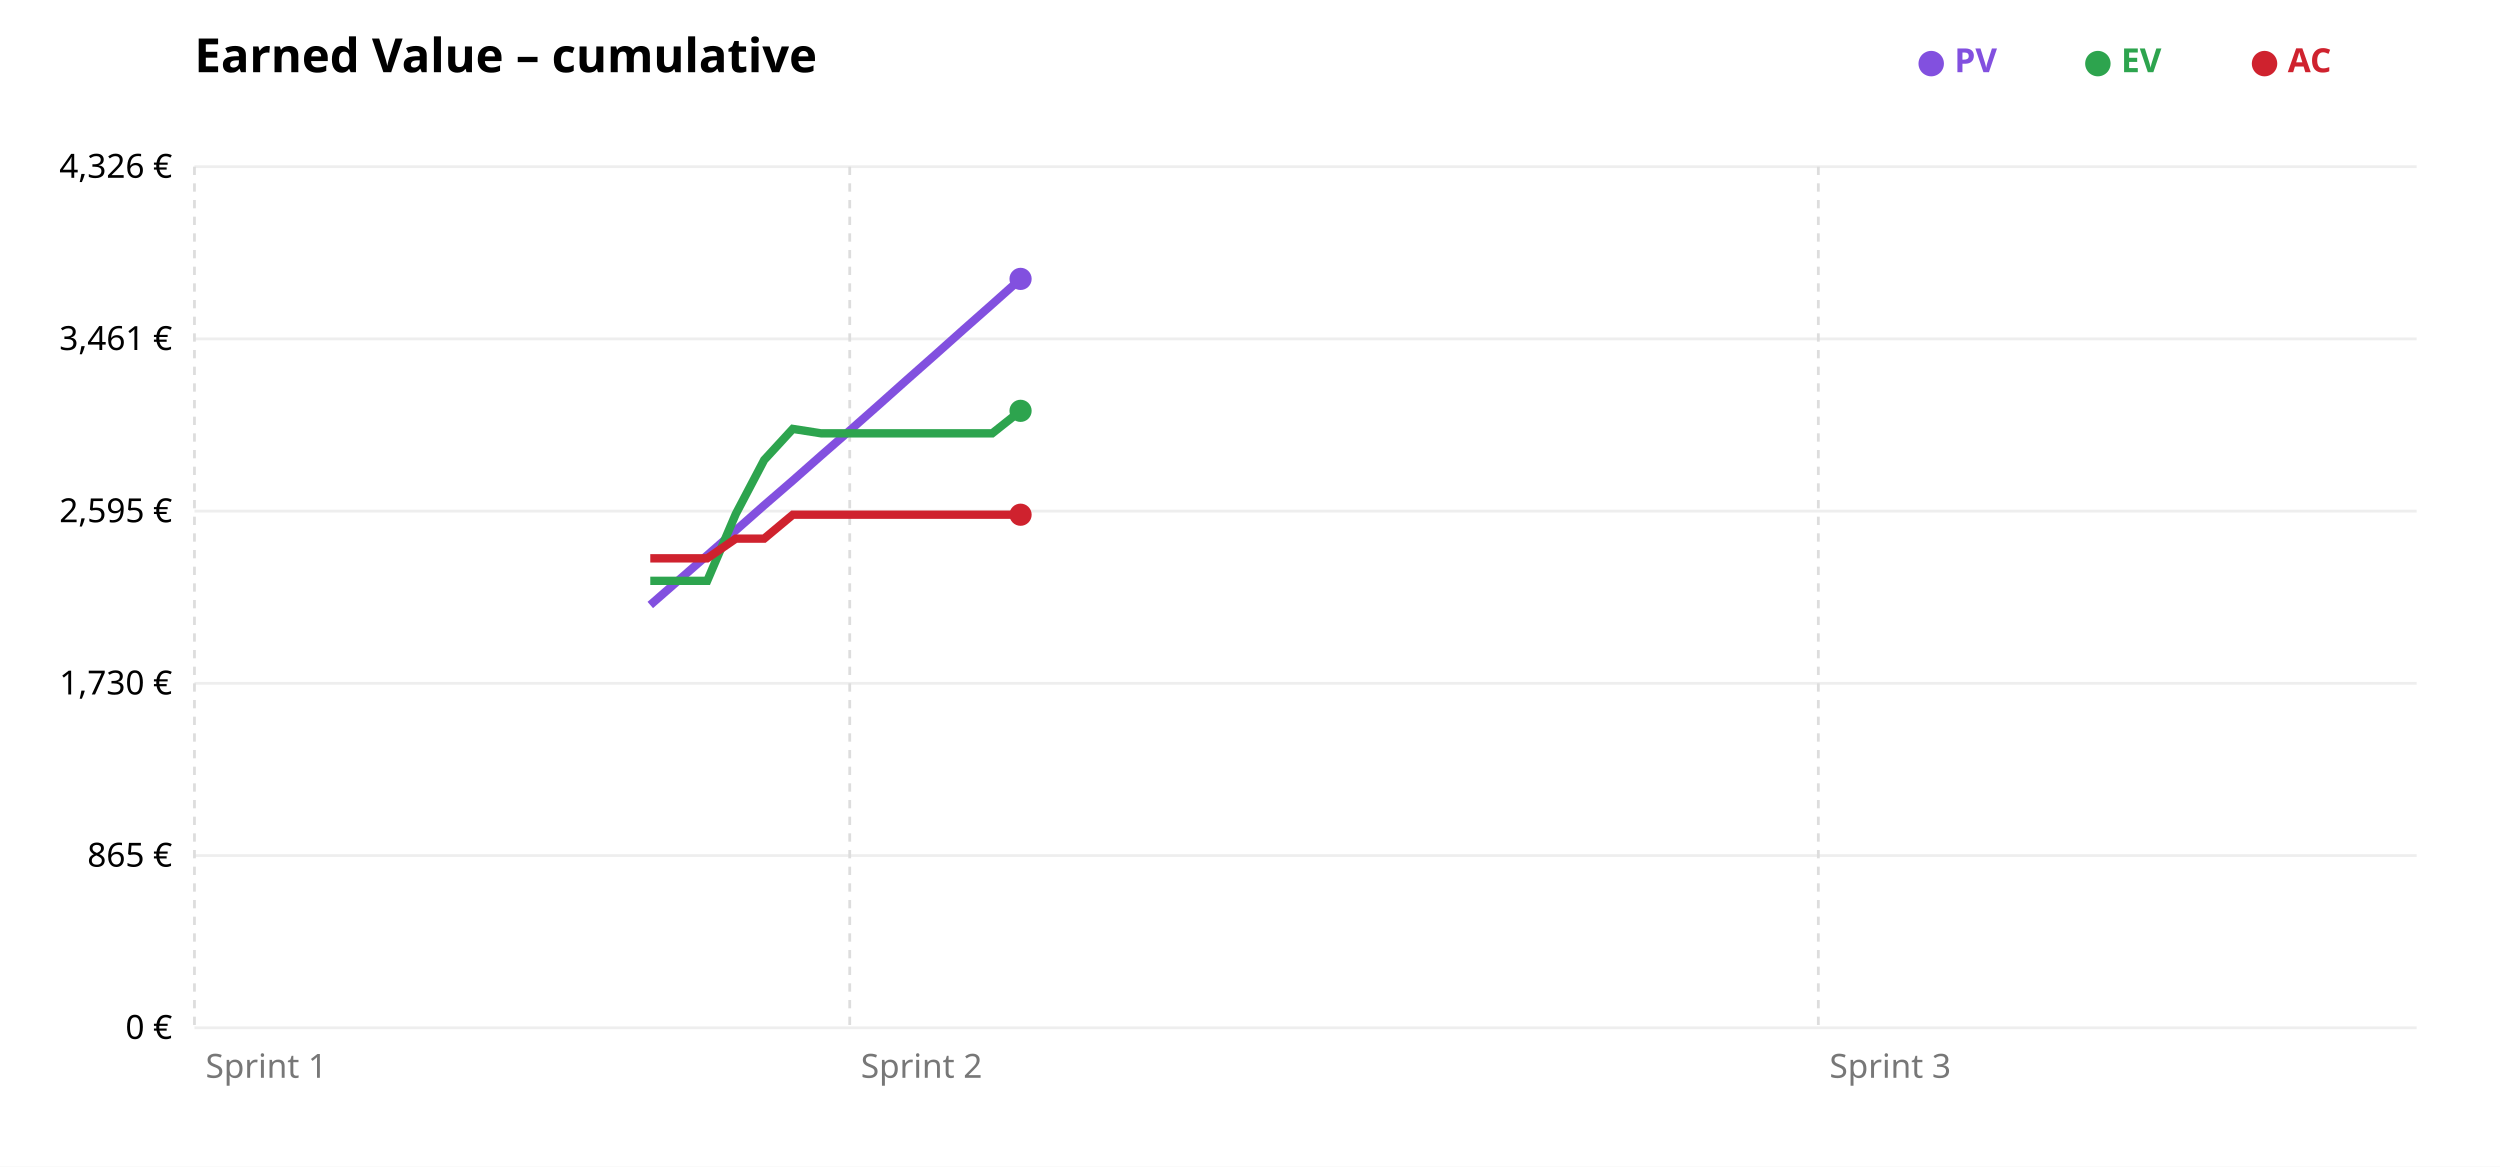
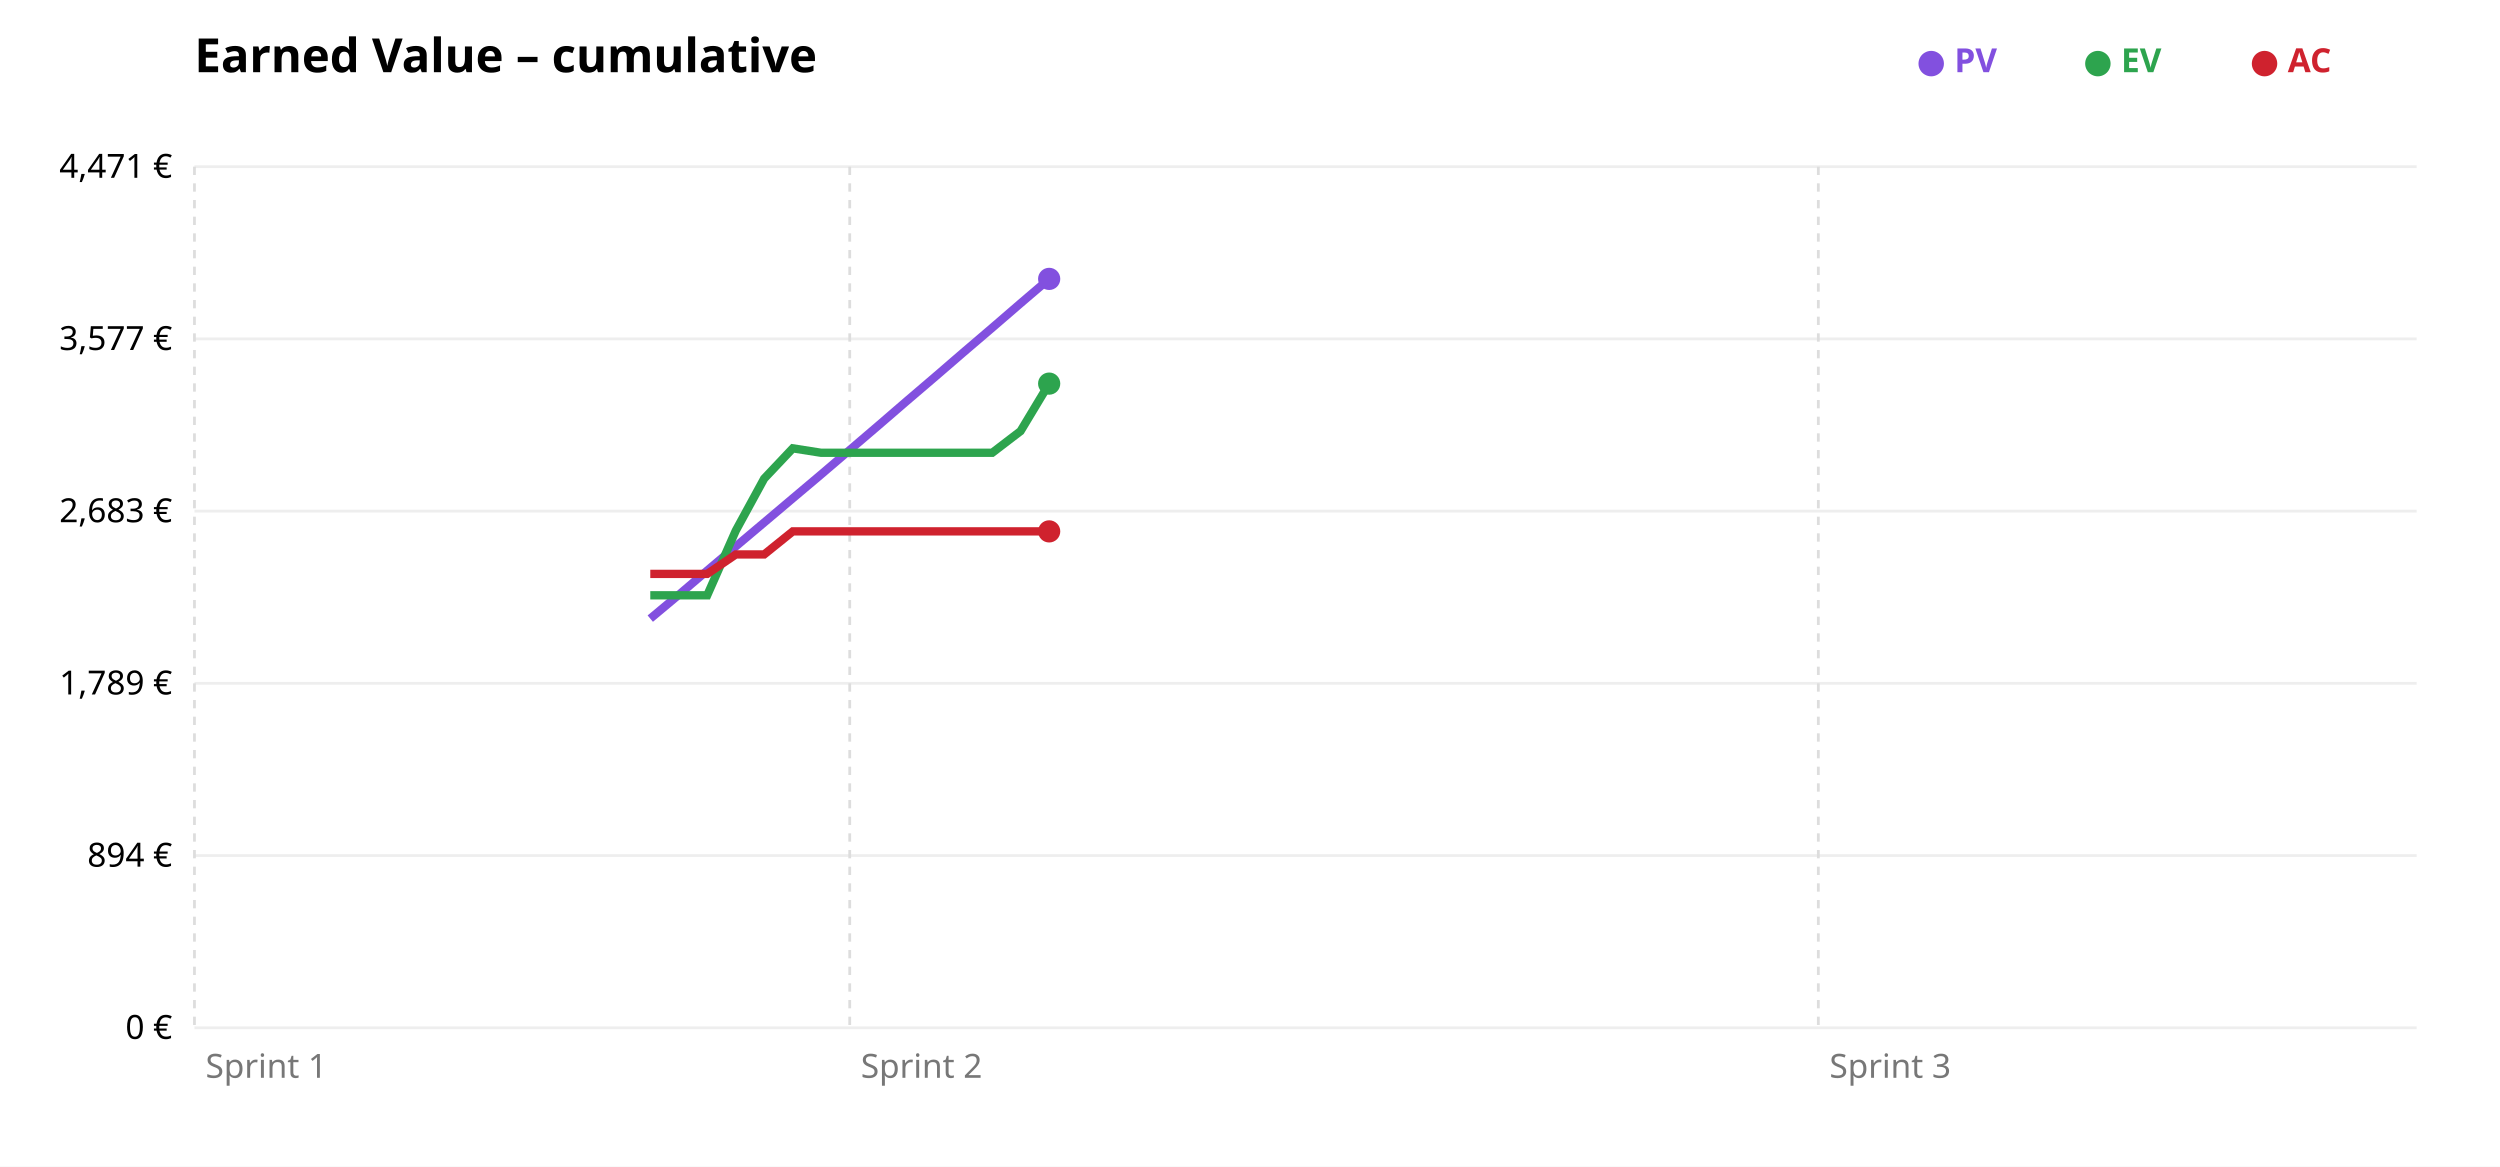
<svg xmlns="http://www.w3.org/2000/svg" width="900" height="420" font-family="sans-serif" font-size="12">
  <rect width="100%" height="100%" fill="white" />
  <text x="70" y="26" font-size="17" font-weight="bold">Earned Value – cumulative</text>
  <line x1="70" y1="370.0" x2="870" y2="370.0" stroke="#eee" />
  <text x="62" y="374.0" text-anchor="end">0 €</text>
  <line x1="70" y1="308.0" x2="870" y2="308.0" stroke="#eee" />
-   <text x="62" y="312.0" text-anchor="end">865 €</text>
+   <text x="62" y="312.0" text-anchor="end">894 €</text>
  <line x1="70" y1="246.0" x2="870" y2="246.0" stroke="#eee" />
-   <text x="62" y="250.0" text-anchor="end">1,730 €</text>
+   <text x="62" y="250.0" text-anchor="end">1,789 €</text>
  <line x1="70" y1="184.0" x2="870" y2="184.0" stroke="#eee" />
-   <text x="62" y="188.0" text-anchor="end">2,595 €</text>
+   <text x="62" y="188.0" text-anchor="end">2,683 €</text>
  <line x1="70" y1="122.0" x2="870" y2="122.0" stroke="#eee" />
-   <text x="62" y="126.0" text-anchor="end">3,461 €</text>
+   <text x="62" y="126.0" text-anchor="end">3,577 €</text>
  <line x1="70" y1="60.0" x2="870" y2="60.0" stroke="#eee" />
-   <text x="62" y="64.0" text-anchor="end">4,326 €</text>
+   <text x="62" y="64.0" text-anchor="end">4,471 €</text>
  <line x1="70.0" y1="60" x2="70.0" y2="370" stroke="#ddd" stroke-dasharray="3 3" />
  <text x="74.0" y="388" fill="#777">Sprint 1</text>
  <line x1="305.9" y1="60" x2="305.9" y2="370" stroke="#ddd" stroke-dasharray="3 3" />
  <text x="309.9" y="388" fill="#777">Sprint 2</text>
  <line x1="654.6" y1="60" x2="654.6" y2="370" stroke="#ddd" stroke-dasharray="3 3" />
  <text x="658.6" y="388" fill="#777">Sprint 3</text>
-   <polyline points="234.1,217.8 244.4,208.8 254.6,199.9 264.9,190.9 275.1,181.9 285.4,173.0 295.6,164.0 305.9,155.0 316.2,145.9 326.4,136.8 336.7,127.7 346.9,118.6 357.2,109.5 367.4,100.4" fill="none" stroke="#8250df" stroke-width="3" />
-   <circle cx="367.4" cy="100.4" r="4" fill="#8250df" />
+   <polyline points="234.1,222.7 244.4,214.1 254.6,205.4 264.9,196.7 275.1,188.1 285.4,179.4 295.6,170.8 305.9,162.0 316.2,153.2 326.4,144.4 336.7,135.6 346.9,126.8 357.2,118.0 367.4,109.2 377.7,100.4" fill="none" stroke="#8250df" stroke-width="3" />
+   <circle cx="377.7" cy="100.4" r="4" fill="#8250df" />
  <text x="690" y="26" fill="#8250df" font-weight="bold">● PV</text>
-   <polyline points="234.1,209.1 244.4,209.1 254.6,209.1 264.9,185.0 275.1,165.6 285.4,154.4 295.6,156.0 305.9,156.0 316.2,156.0 326.4,156.0 336.7,156.0 346.9,156.0 357.2,156.0 367.4,147.9" fill="none" stroke="#2da44e" stroke-width="3" />
-   <circle cx="367.4" cy="147.9" r="4" fill="#2da44e" />
+   <polyline points="234.1,214.3 244.4,214.3 254.6,214.3 264.9,191.0 275.1,172.3 285.4,161.4 295.6,163.0 305.9,163.0 316.2,163.0 326.4,163.0 336.7,163.0 346.9,163.0 357.2,163.0 367.4,155.2 377.7,138.1" fill="none" stroke="#2da44e" stroke-width="3" />
+   <circle cx="377.7" cy="138.1" r="4" fill="#2da44e" />
  <text x="750" y="26" fill="#2da44e" font-weight="bold">● EV</text>
-   <polyline points="234.1,201.0 244.4,201.0 254.6,201.0 264.9,193.9 275.1,193.9 285.4,185.3 295.6,185.3 305.9,185.3 316.2,185.3 326.4,185.3 336.7,185.3 346.9,185.3 357.2,185.3 367.4,185.3" fill="none" stroke="#cf222e" stroke-width="3" />
-   <circle cx="367.4" cy="185.3" r="4" fill="#cf222e" />
+   <polyline points="234.1,206.6 244.4,206.6 254.6,206.6 264.9,199.6 275.1,199.6 285.4,191.3 295.6,191.3 305.9,191.3 316.2,191.3 326.4,191.3 336.7,191.3 346.9,191.3 357.2,191.3 367.4,191.3 377.7,191.3" fill="none" stroke="#cf222e" stroke-width="3" />
+   <circle cx="377.7" cy="191.3" r="4" fill="#cf222e" />
  <text x="810" y="26" fill="#cf222e" font-weight="bold">● AC</text>
</svg>
